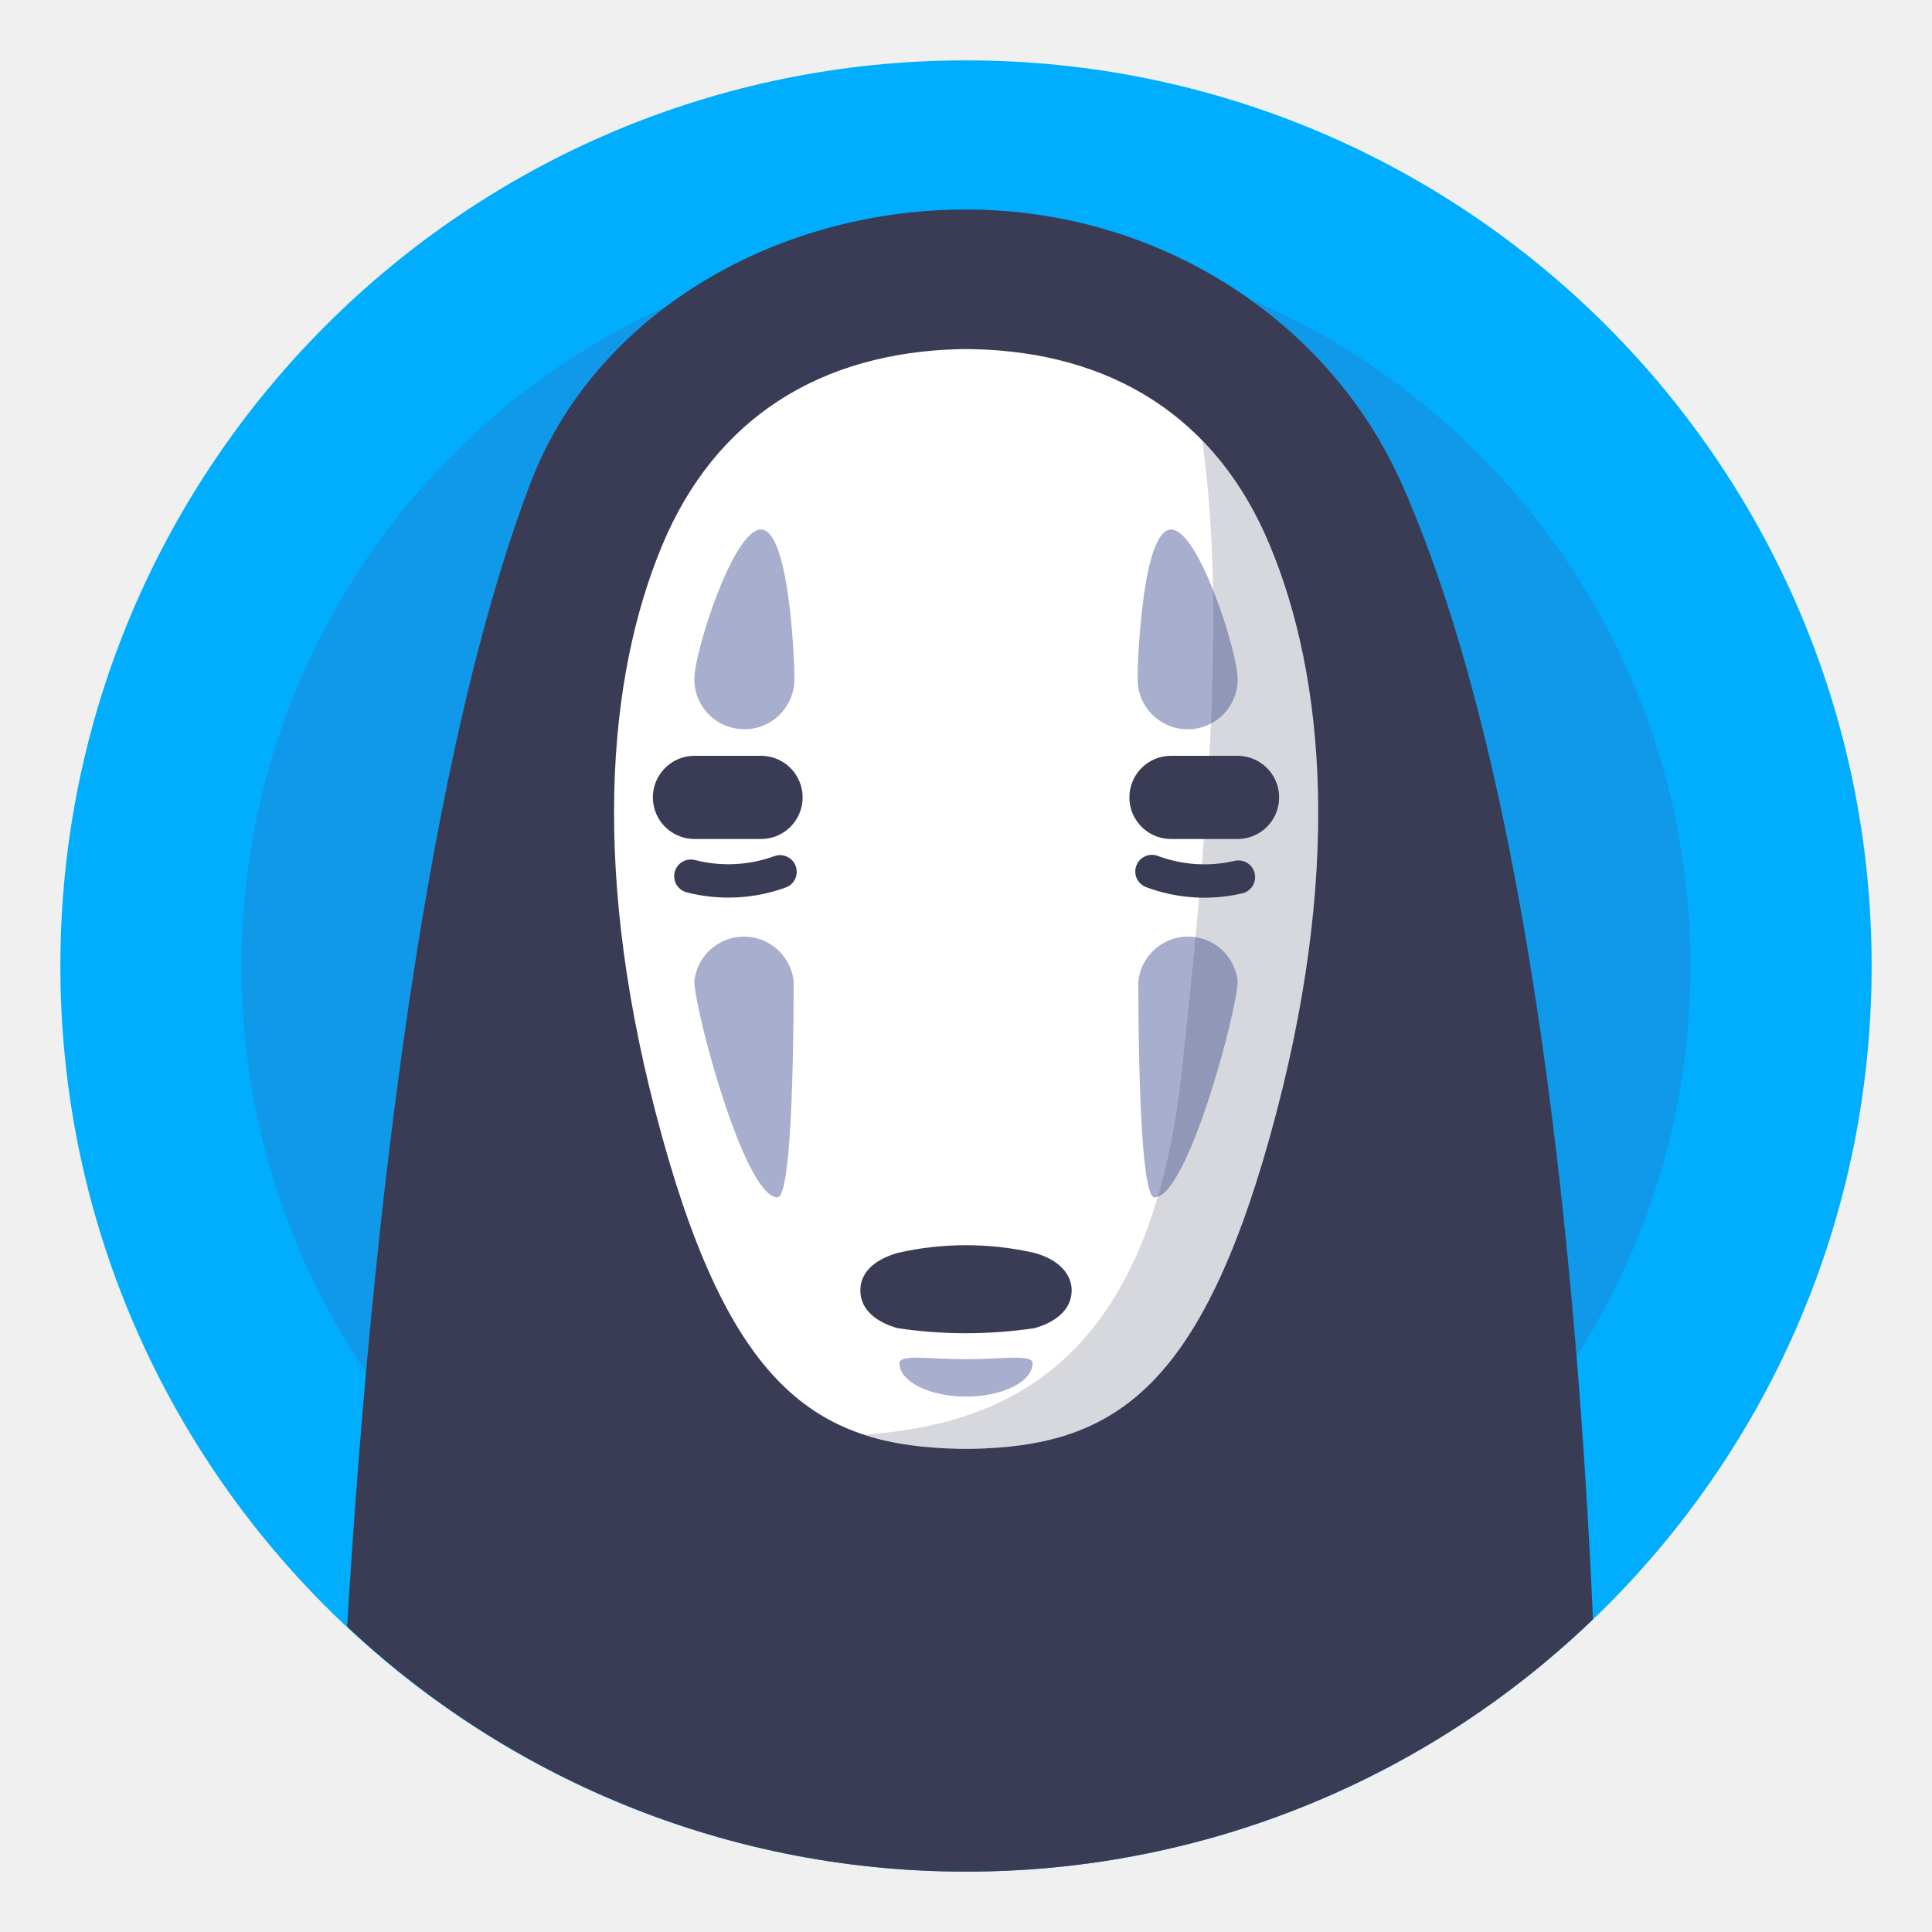
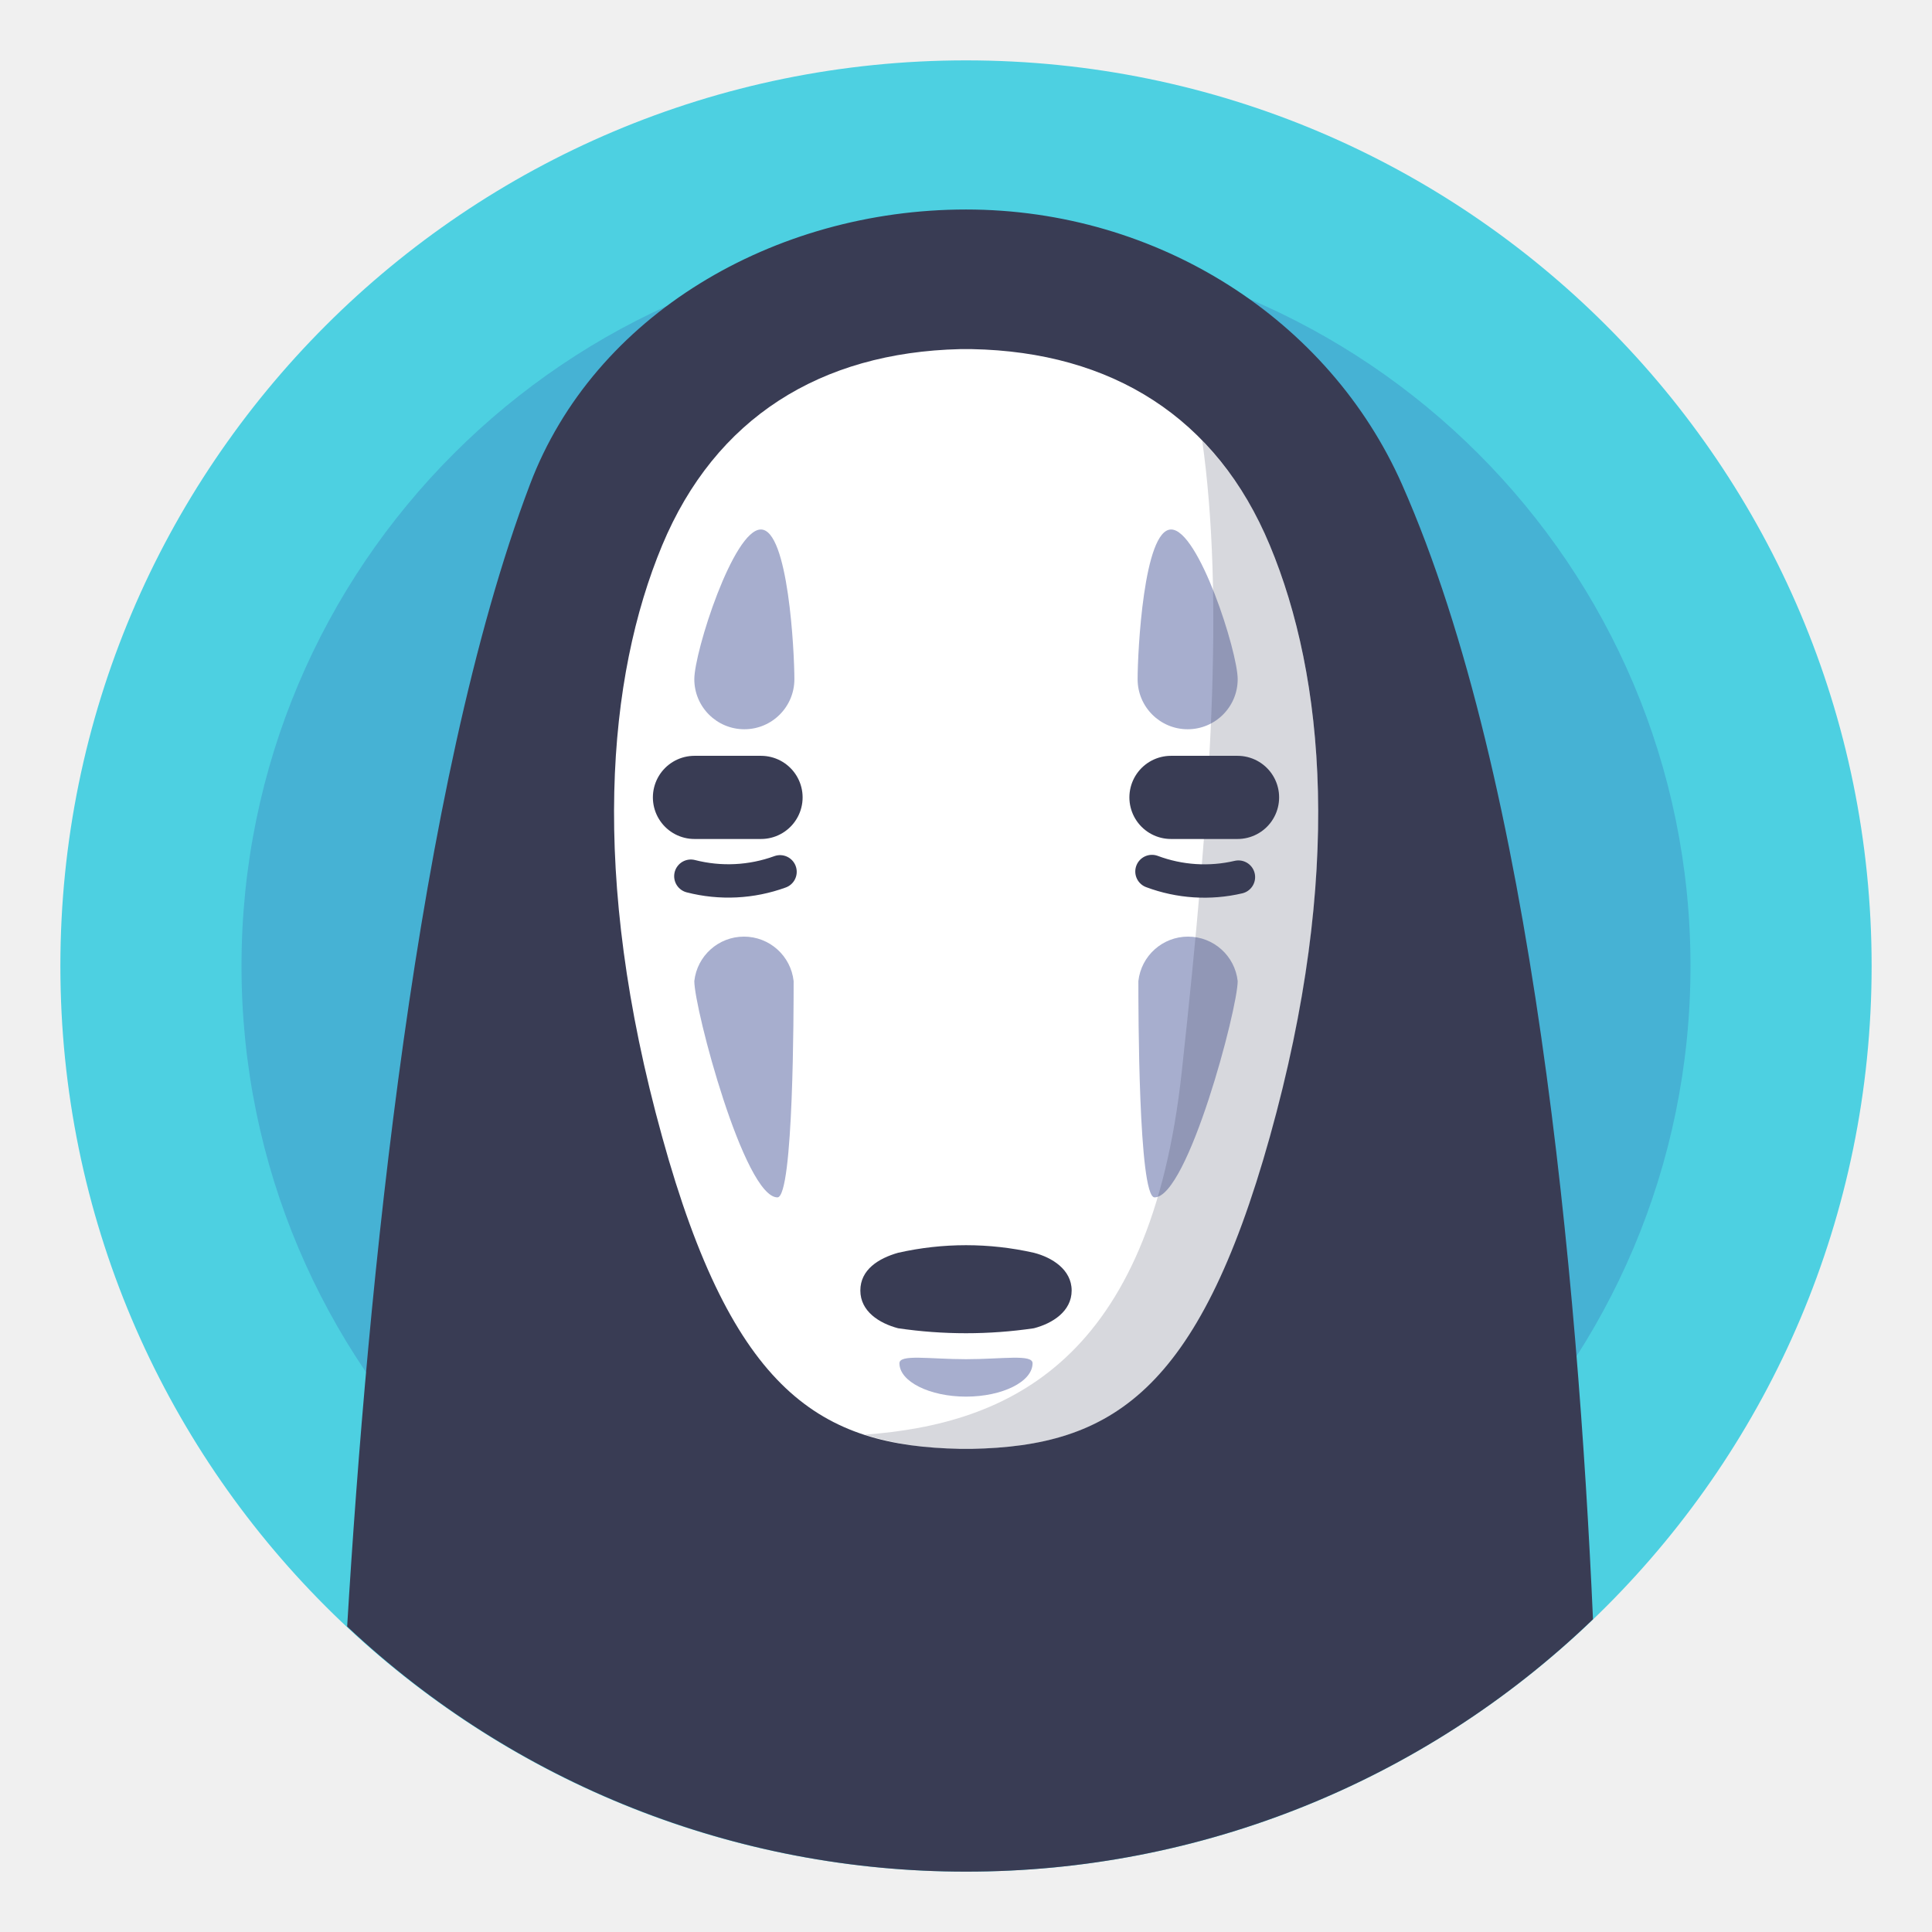
<svg xmlns="http://www.w3.org/2000/svg" data-name="Layer 1" id="Layer_1" viewBox="0 0 128 128">
  <defs>
-     <style>.cls-1{fill:#00adfe;}.cls-2{fill:#356cb6;opacity:0.3;}.cls-3,.cls-8{fill:#393c54;}.cls-4{fill:#fff;}.cls-5,.cls-6{fill:none;stroke:#393c54;stroke-linecap:round;stroke-miterlimit:10;}.cls-5{stroke-width:5.51px;}.cls-6{stroke-width:2.21px;}.cls-7{fill:#a7aece;}.cls-8{opacity:0.2;}</style>
+     <style>.cls-1{fill:#4DD0E1;}.cls-2{fill:#356cb6;opacity:0.3;}.cls-3,.cls-8{fill:#393c54;}.cls-4{fill:#fff;}.cls-5,.cls-6{fill:none;stroke:#393c54;stroke-linecap:round;stroke-miterlimit:10;}.cls-5{stroke-width:5.51px;}.cls-6{stroke-width:2.21px;}.cls-7{fill:#a7aece;}.cls-8{opacity:0.2;}</style>
  </defs>
  <circle class="cls-1" cx="64" cy="64" r="60" />
  <circle class="cls-2" cx="64" cy="64" r="48" />
  <path class="cls-3" d="M64,124a59.8,59.8,0,0,0,41.54-16.72c-1-22.43-3.94-55.49-12.65-75.18C88.06,21.18,76.74,13.88,64,13.88h0c-12.74,0-24.65,7-28.89,18.22C27.58,51.93,24.35,85.33,23,107.76A59.74,59.74,0,0,0,64,124Z" />
  <path class="cls-4" d="M84.13,36.13c-3.52-8.48-10.48-12.82-19.74-13v0h-.78v0c-9.26.22-16.22,4.56-19.74,13-3.63,8.71-4.83,21.77,0,39.19,4.69,17,10.54,20.49,19.74,20.67h.78c9.2-.18,15-3.72,19.74-20.67C89,57.9,87.76,44.84,84.13,36.13Z" />
  <line class="cls-5" x1="77.58" x2="81.99" y1="52.83" y2="52.83" />
  <path class="cls-3" d="M68.5,88a30.85,30.85,0,0,1-9,0c-1.25-.33-2.5-1.12-2.5-2.5s1.2-2.13,2.5-2.5a20.4,20.4,0,0,1,9,0c1.21.31,2.5,1.12,2.5,2.5S69.73,87.68,68.5,88Z" />
  <path class="cls-6" d="M82.05,58.11a9.91,9.91,0,0,1-5.73-.37" />
  <path class="cls-7" d="M75.42,65A3.31,3.31,0,0,1,82,65c0,1.83-3.31,14.33-5.51,14.33C75.42,79.29,75.42,66.79,75.42,65Z" />
  <path class="cls-7" d="M75.37,45A3.31,3.31,0,0,0,82,45c0-1.82-2.59-9.92-4.41-9.92S75.37,43.19,75.37,45Z" />
  <line class="cls-5" x1="46.01" x2="50.42" y1="52.83" y2="52.83" />
  <path class="cls-6" d="M51.68,57.76a10,10,0,0,1-5.91.29" />
  <path class="cls-7" d="M52.63,45A3.31,3.31,0,0,1,46,45c0-1.82,2.59-9.92,4.41-9.92S52.63,43.19,52.63,45Z" />
  <path class="cls-7" d="M52.58,65A3.31,3.31,0,0,0,46,65c0,1.83,3.31,14.33,5.51,14.33C52.58,79.29,52.58,66.79,52.58,65Z" />
  <path class="cls-7" d="M68.41,90.32c0,1.22-2,2.21-4.41,2.21s-4.41-1-4.41-2.21c0-.62,2-.27,4.41-.27S68.41,89.7,68.41,90.32Z" />
  <path class="cls-8" d="M84.13,36.13a21.8,21.8,0,0,0-4.48-6.94c1.45,10.32.63,23.64-1.36,41.86-2.09,19.1-11.43,23.3-21,24a21.16,21.16,0,0,0,6.35.94h.78c9.2-.18,15-3.72,19.74-20.67C89,57.9,87.76,44.84,84.13,36.13Z" />
</svg>
